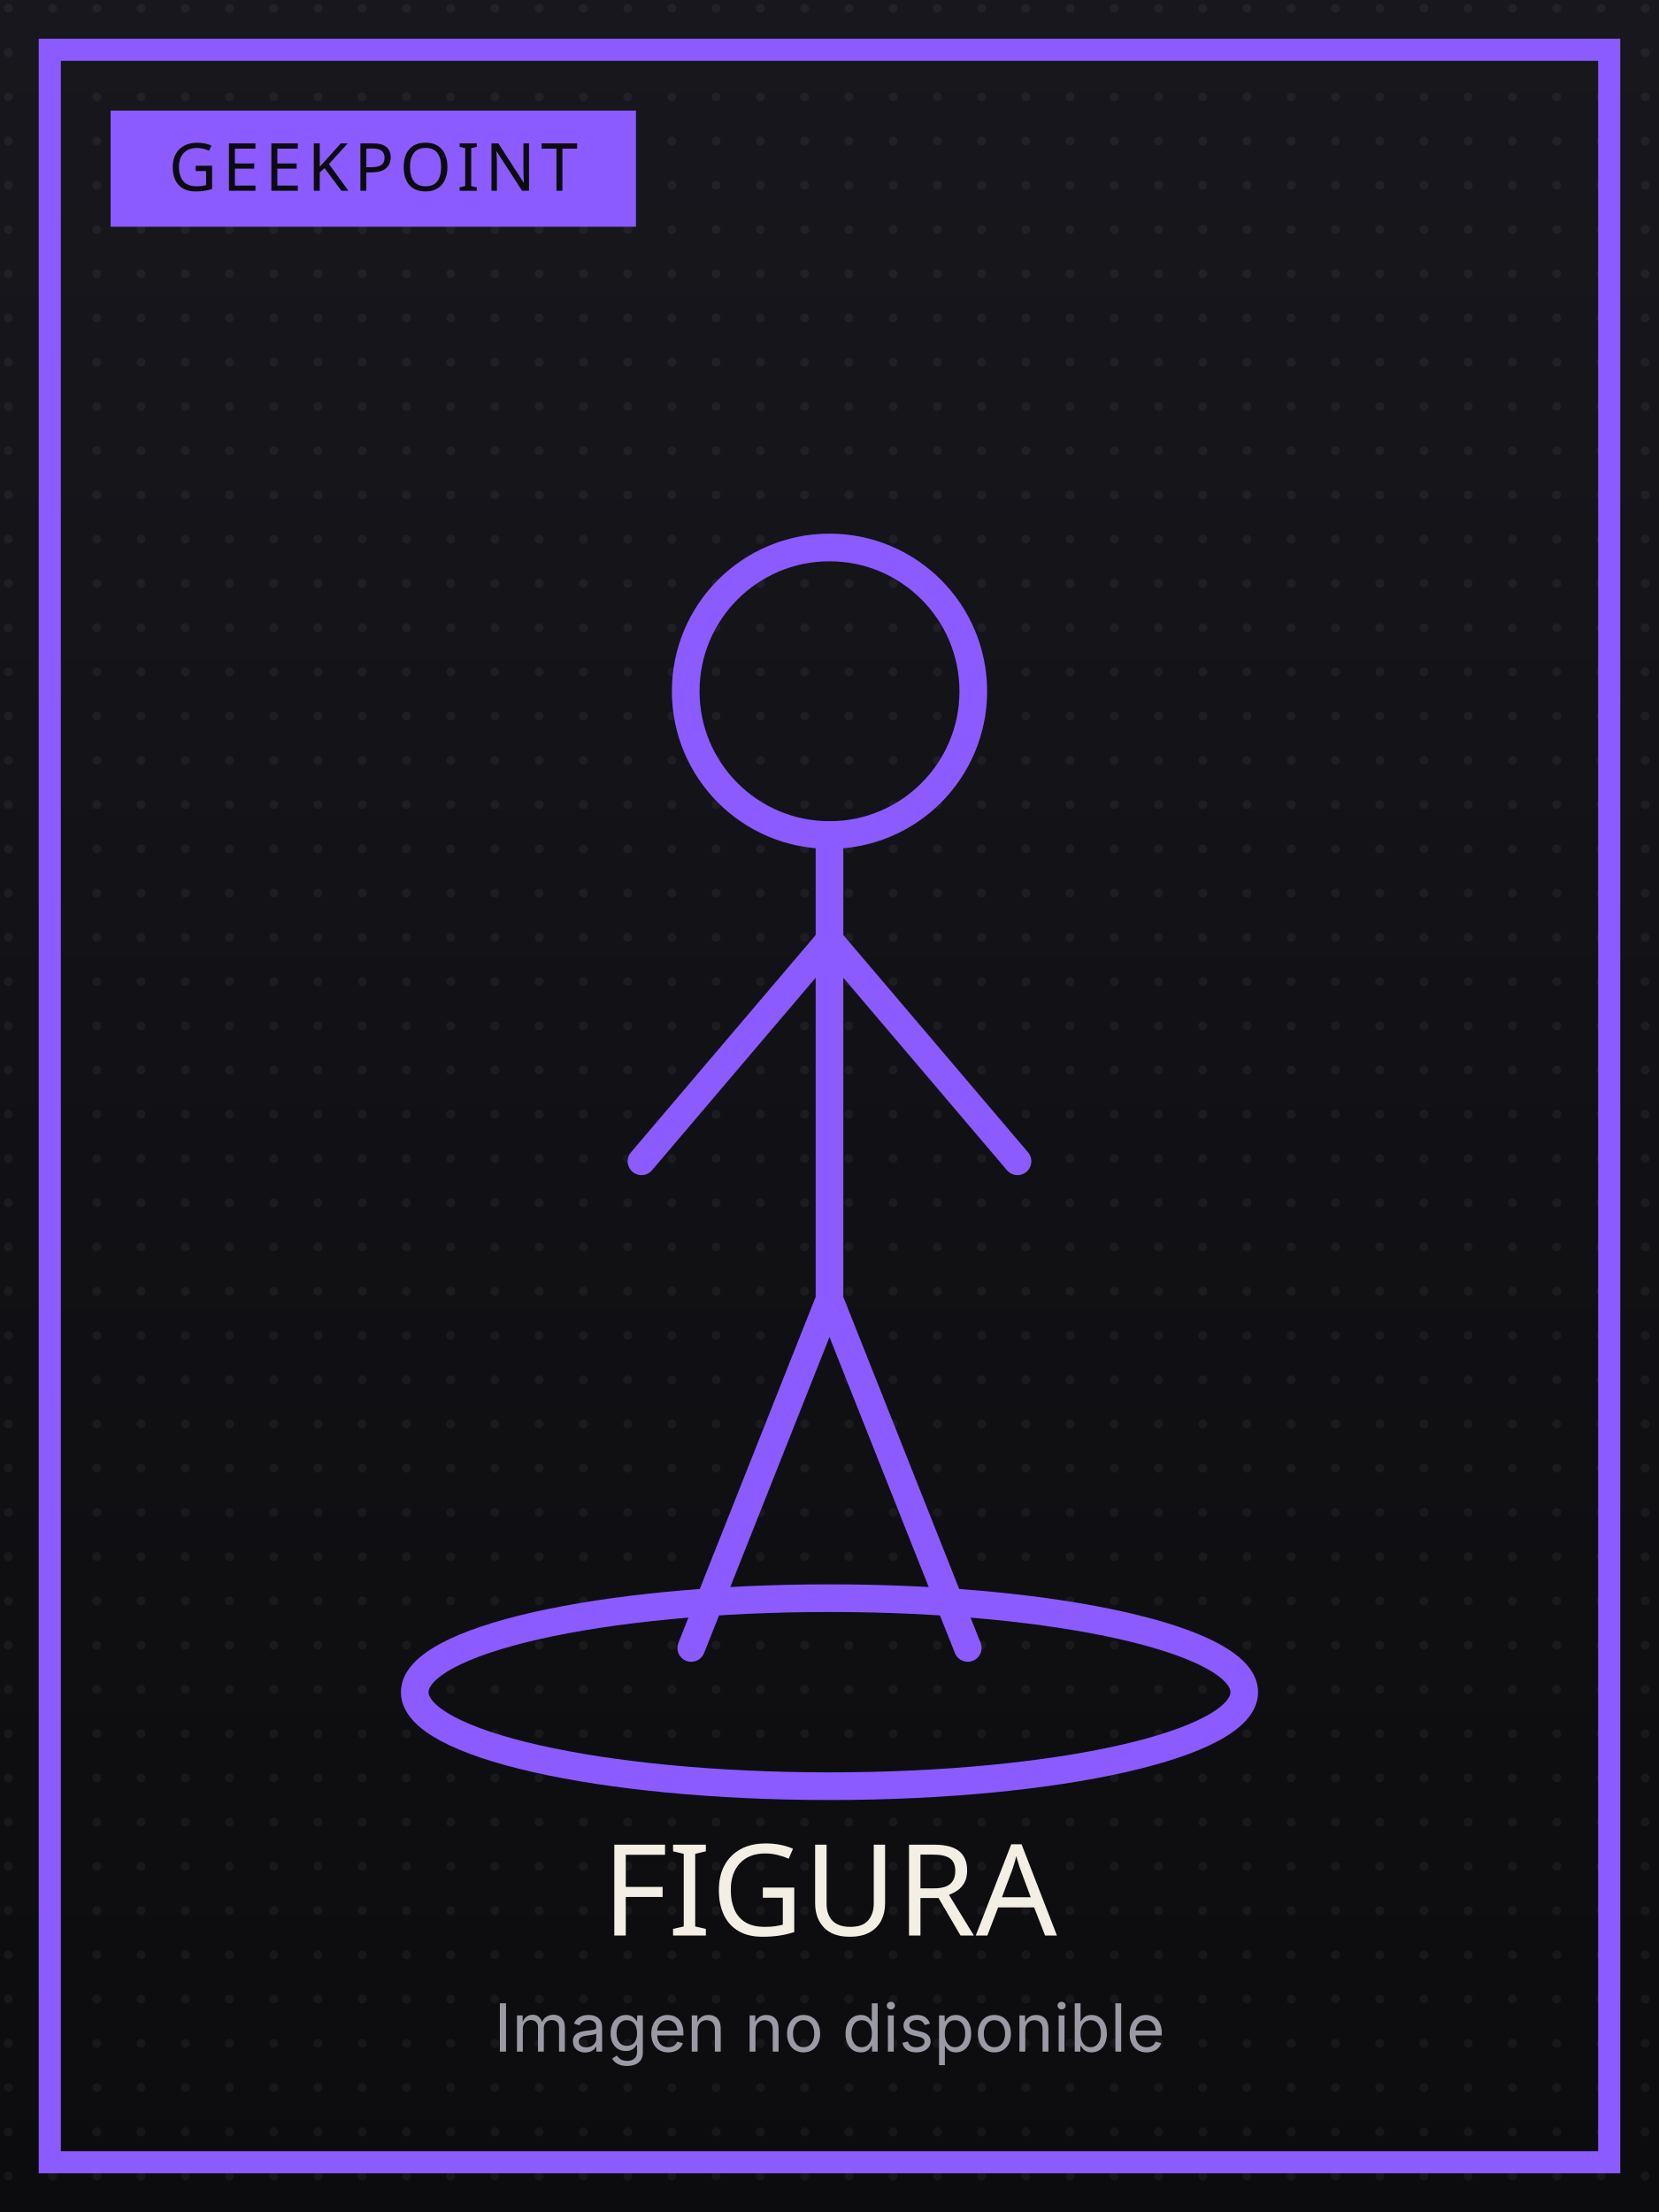
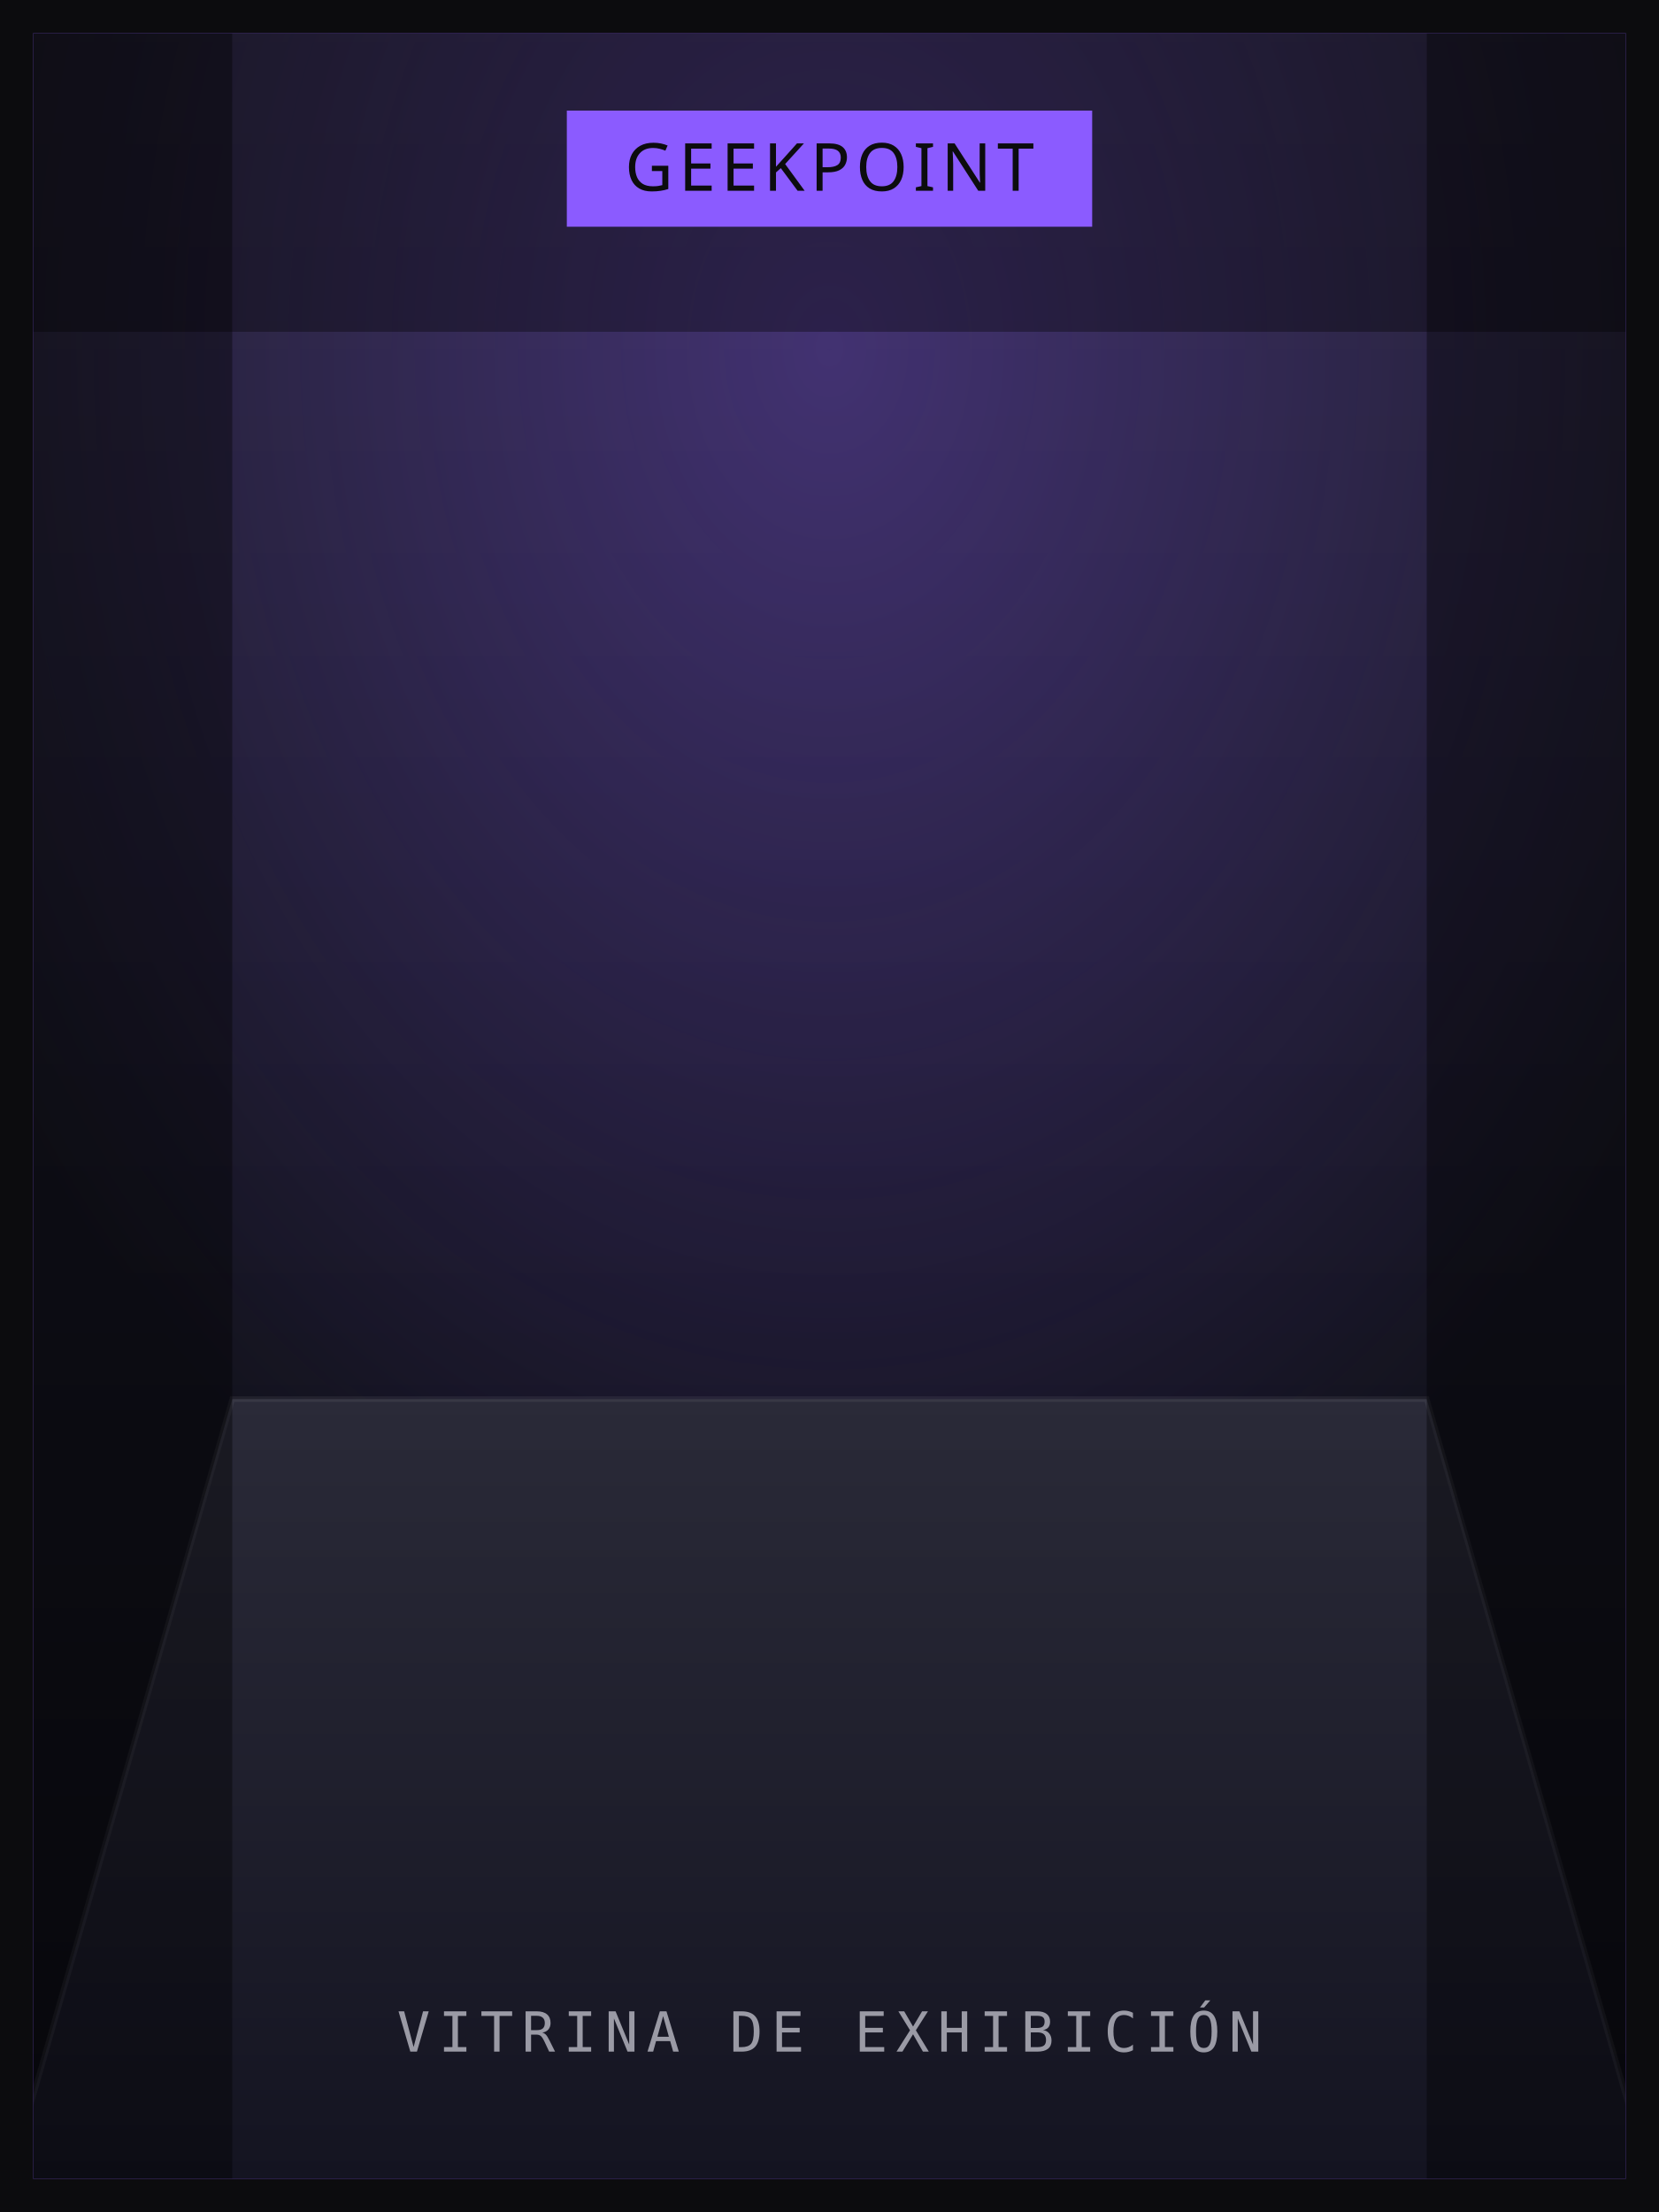
- <svg xmlns="http://www.w3.org/2000/svg" width="600" height="800" viewBox="0 0 600 800" role="img" aria-label="Figura sin imagen">
+ <svg xmlns="http://www.w3.org/2000/svg" width="600" height="800" viewBox="0 0 600 800" role="img" aria-label="Caja de exhibición vacía">
  <defs>
    <linearGradient id="bg" x1="0" y1="0" x2="0" y2="1">
-       <stop offset="0" stop-color="#17171d" />
-       <stop offset="1" stop-color="#0c0c0e" />
+       <stop offset="0" stop-color="#20202c" />
+       <stop offset="0.55" stop-color="#14141f" />
+       <stop offset="1" stop-color="#0b0b12" />
    </linearGradient>
-     <pattern id="dots" width="16" height="16" patternUnits="userSpaceOnUse">
-       <circle cx="3" cy="3" r="1.6" fill="rgba(255,255,255,.05)" />
-     </pattern>
+     <linearGradient id="floor" x1="0" y1="0" x2="0" y2="1">
+       <stop offset="0" stop-color="#2a2a38" />
+       <stop offset="1" stop-color="#131320" />
+     </linearGradient>
+     <radialGradient id="spot" cx="50%" cy="16%" r="60%">
+       <stop offset="0" stop-color="#8b5bff" stop-opacity=".34" />
+       <stop offset="1" stop-color="#8b5bff" stop-opacity="0" />
+     </radialGradient>
  </defs>
  <rect width="600" height="800" fill="url(#bg)" />
-   <rect width="600" height="800" fill="url(#dots)" />
-   <rect x="18" y="18" width="564" height="764" fill="none" stroke="#8b5bff" stroke-width="8" />
-   <g fill="none" stroke="#8b5bff" stroke-width="10" stroke-linecap="round" stroke-linejoin="round">
-     <ellipse cx="300" cy="612" rx="150" ry="34" />
-     <circle cx="300" cy="250" r="52" />
-     <path d="M300 302 L300 470 M300 340 L232 420 M300 340 L368 420 M300 470 L250 596 M300 470 L350 596" />
-   </g>
-   <text x="300" y="700" text-anchor="middle" font-family="Anton, Arial Black, sans-serif" font-size="46" fill="#f3efe4">FIGURA</text>
-   <text x="300" y="742" text-anchor="middle" font-family="Inter, sans-serif" font-size="24" fill="#9a9aa5">Imagen no disponible</text>
-   <rect x="40" y="40" width="190" height="42" fill="#8b5bff" />
-   <text x="135" y="69" text-anchor="middle" font-family="Bangers, Anton, sans-serif" font-size="24" fill="#0c0c0e" letter-spacing="2">GEEKPOINT</text>
+   <rect width="600" height="800" fill="url(#spot)" />
+   <polygon points="84,506 516,506 600,800 0,800" fill="url(#floor)" />
+   <polygon points="84,506 516,506 600,800 0,800" fill="none" stroke="#ffffff" stroke-opacity=".06" stroke-width="2" />
+   <polygon points="0,0 84,0 84,800 0,800" fill="#000000" fill-opacity=".38" />
+   <polygon points="516,0 600,0 600,800 516,800" fill="#000000" fill-opacity=".38" />
+   <rect x="0" y="0" width="600" height="120" fill="#000000" fill-opacity=".34" />
+   <rect x="10" y="10" width="580" height="780" fill="none" stroke="#8b5bff" stroke-width="4" opacity=".85" />
+   <rect x="0" y="0" width="600" height="800" fill="none" stroke="#0c0c0e" stroke-width="24" />
+   <text x="300" y="742" text-anchor="middle" font-family="JetBrains Mono, monospace" font-size="20" letter-spacing="3" fill="#9a9aa5">VITRINA DE EXHIBICIÓN</text>
+   <rect x="205" y="40" width="190" height="42" fill="#8b5bff" />
+   <text x="300" y="69" text-anchor="middle" font-family="Bangers, Anton, sans-serif" font-size="24" fill="#0c0c0e" letter-spacing="2">GEEKPOINT</text>
</svg>
